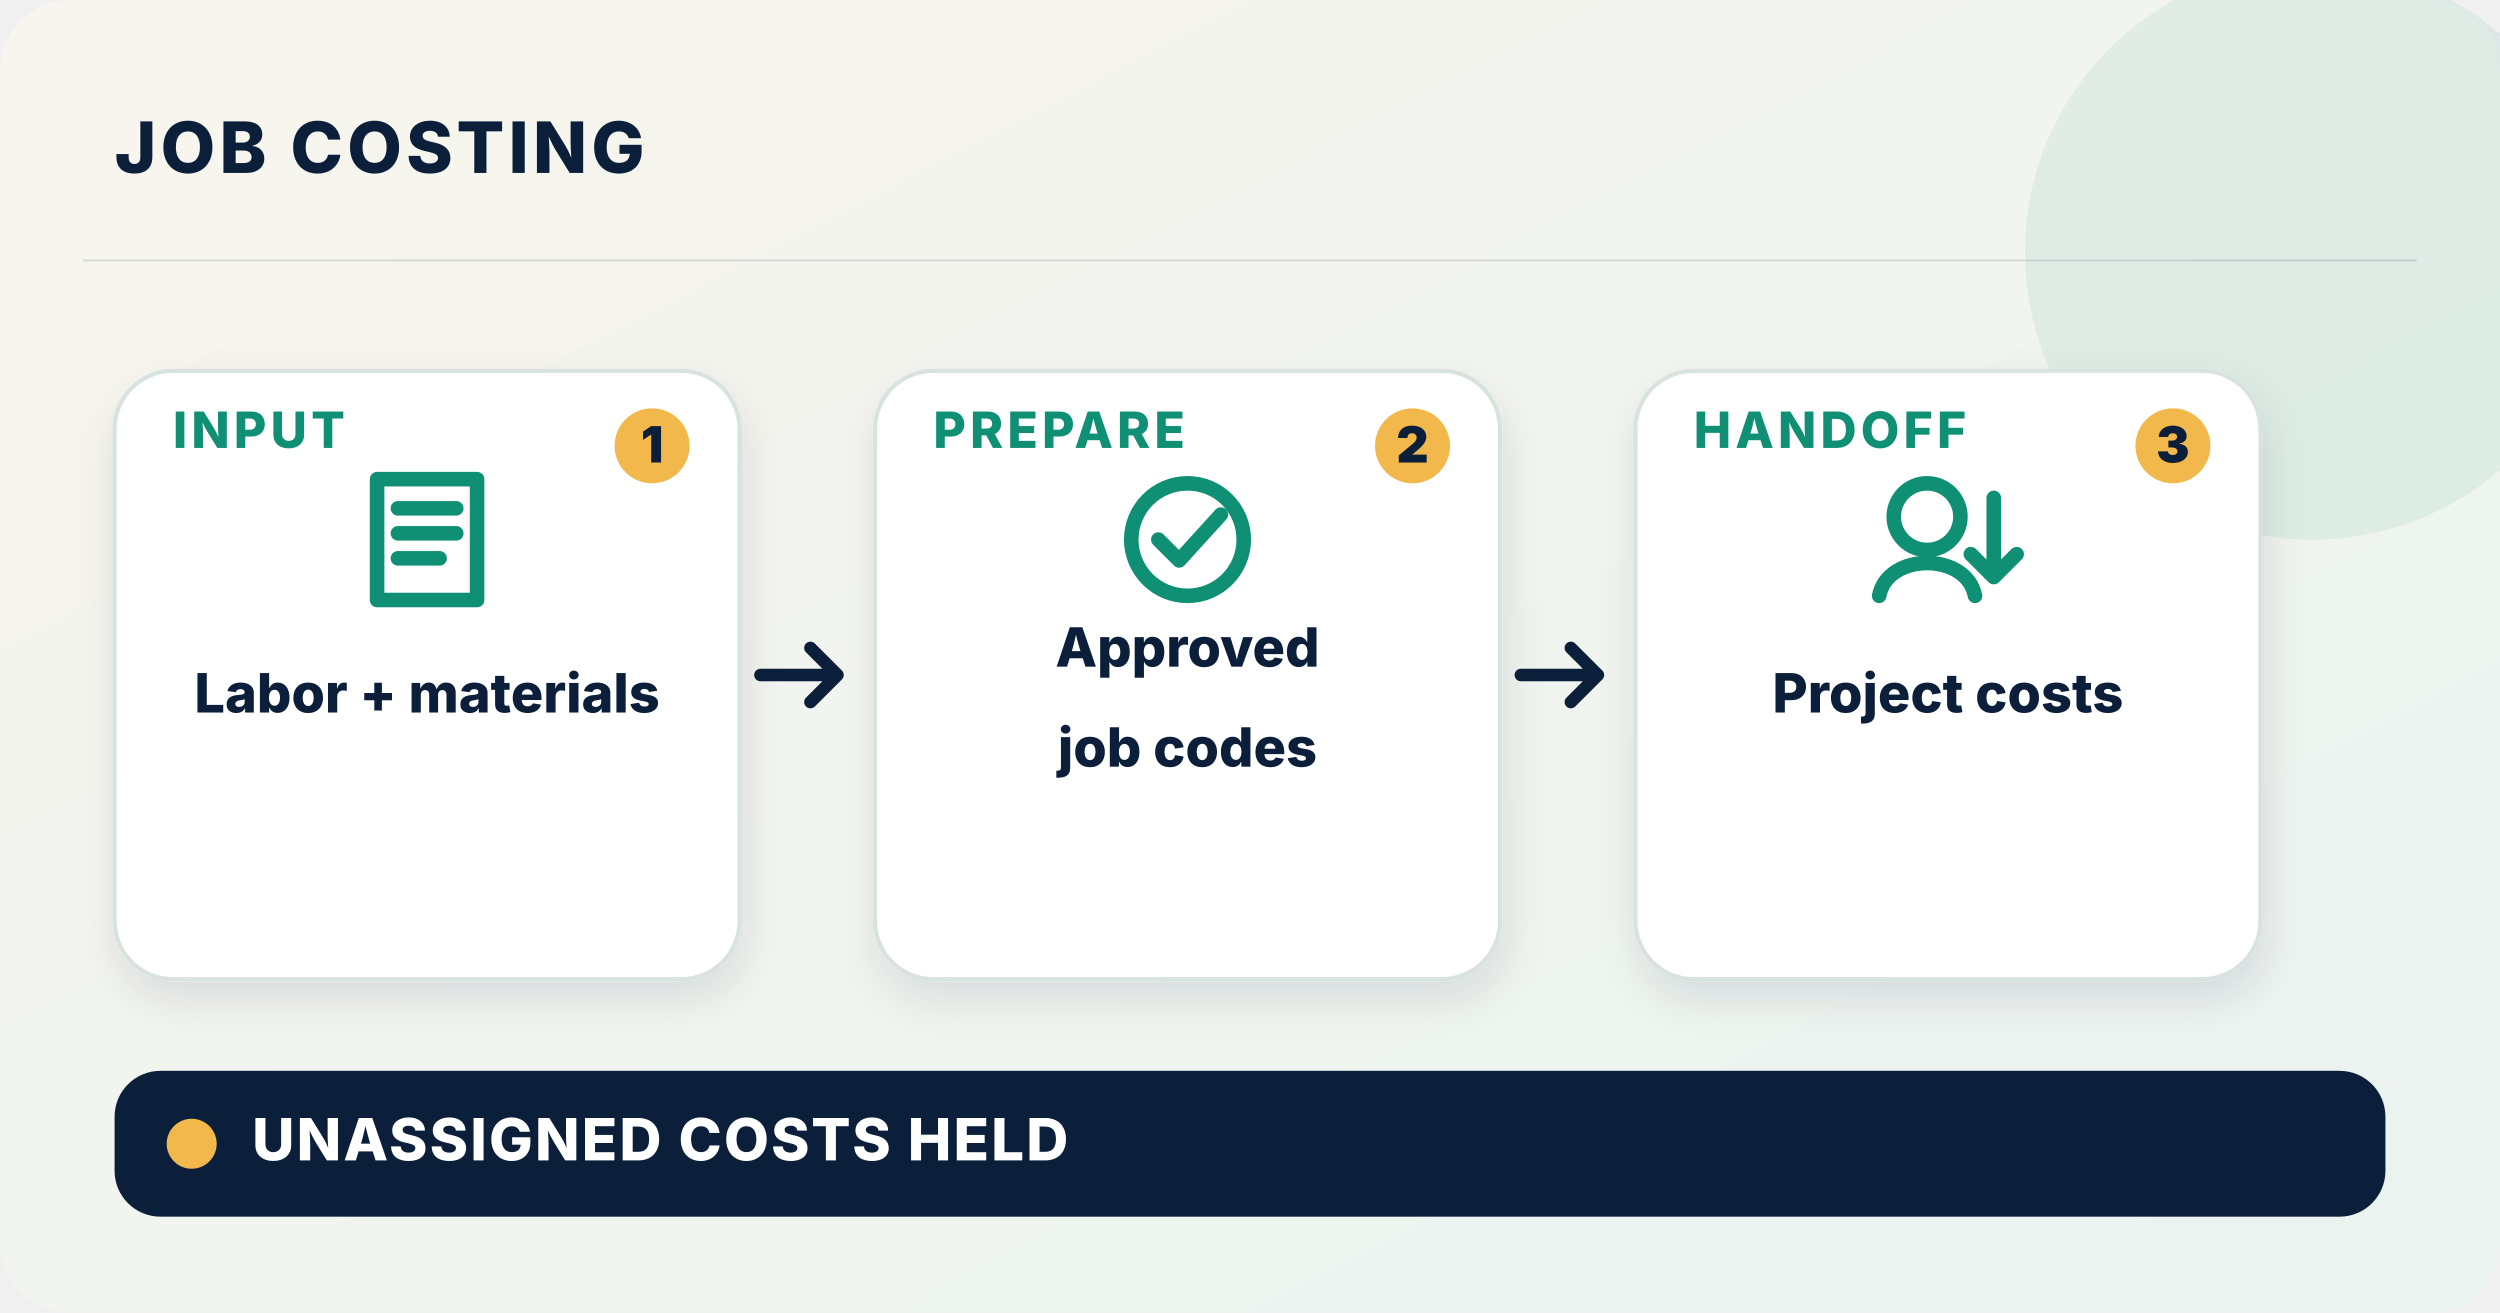
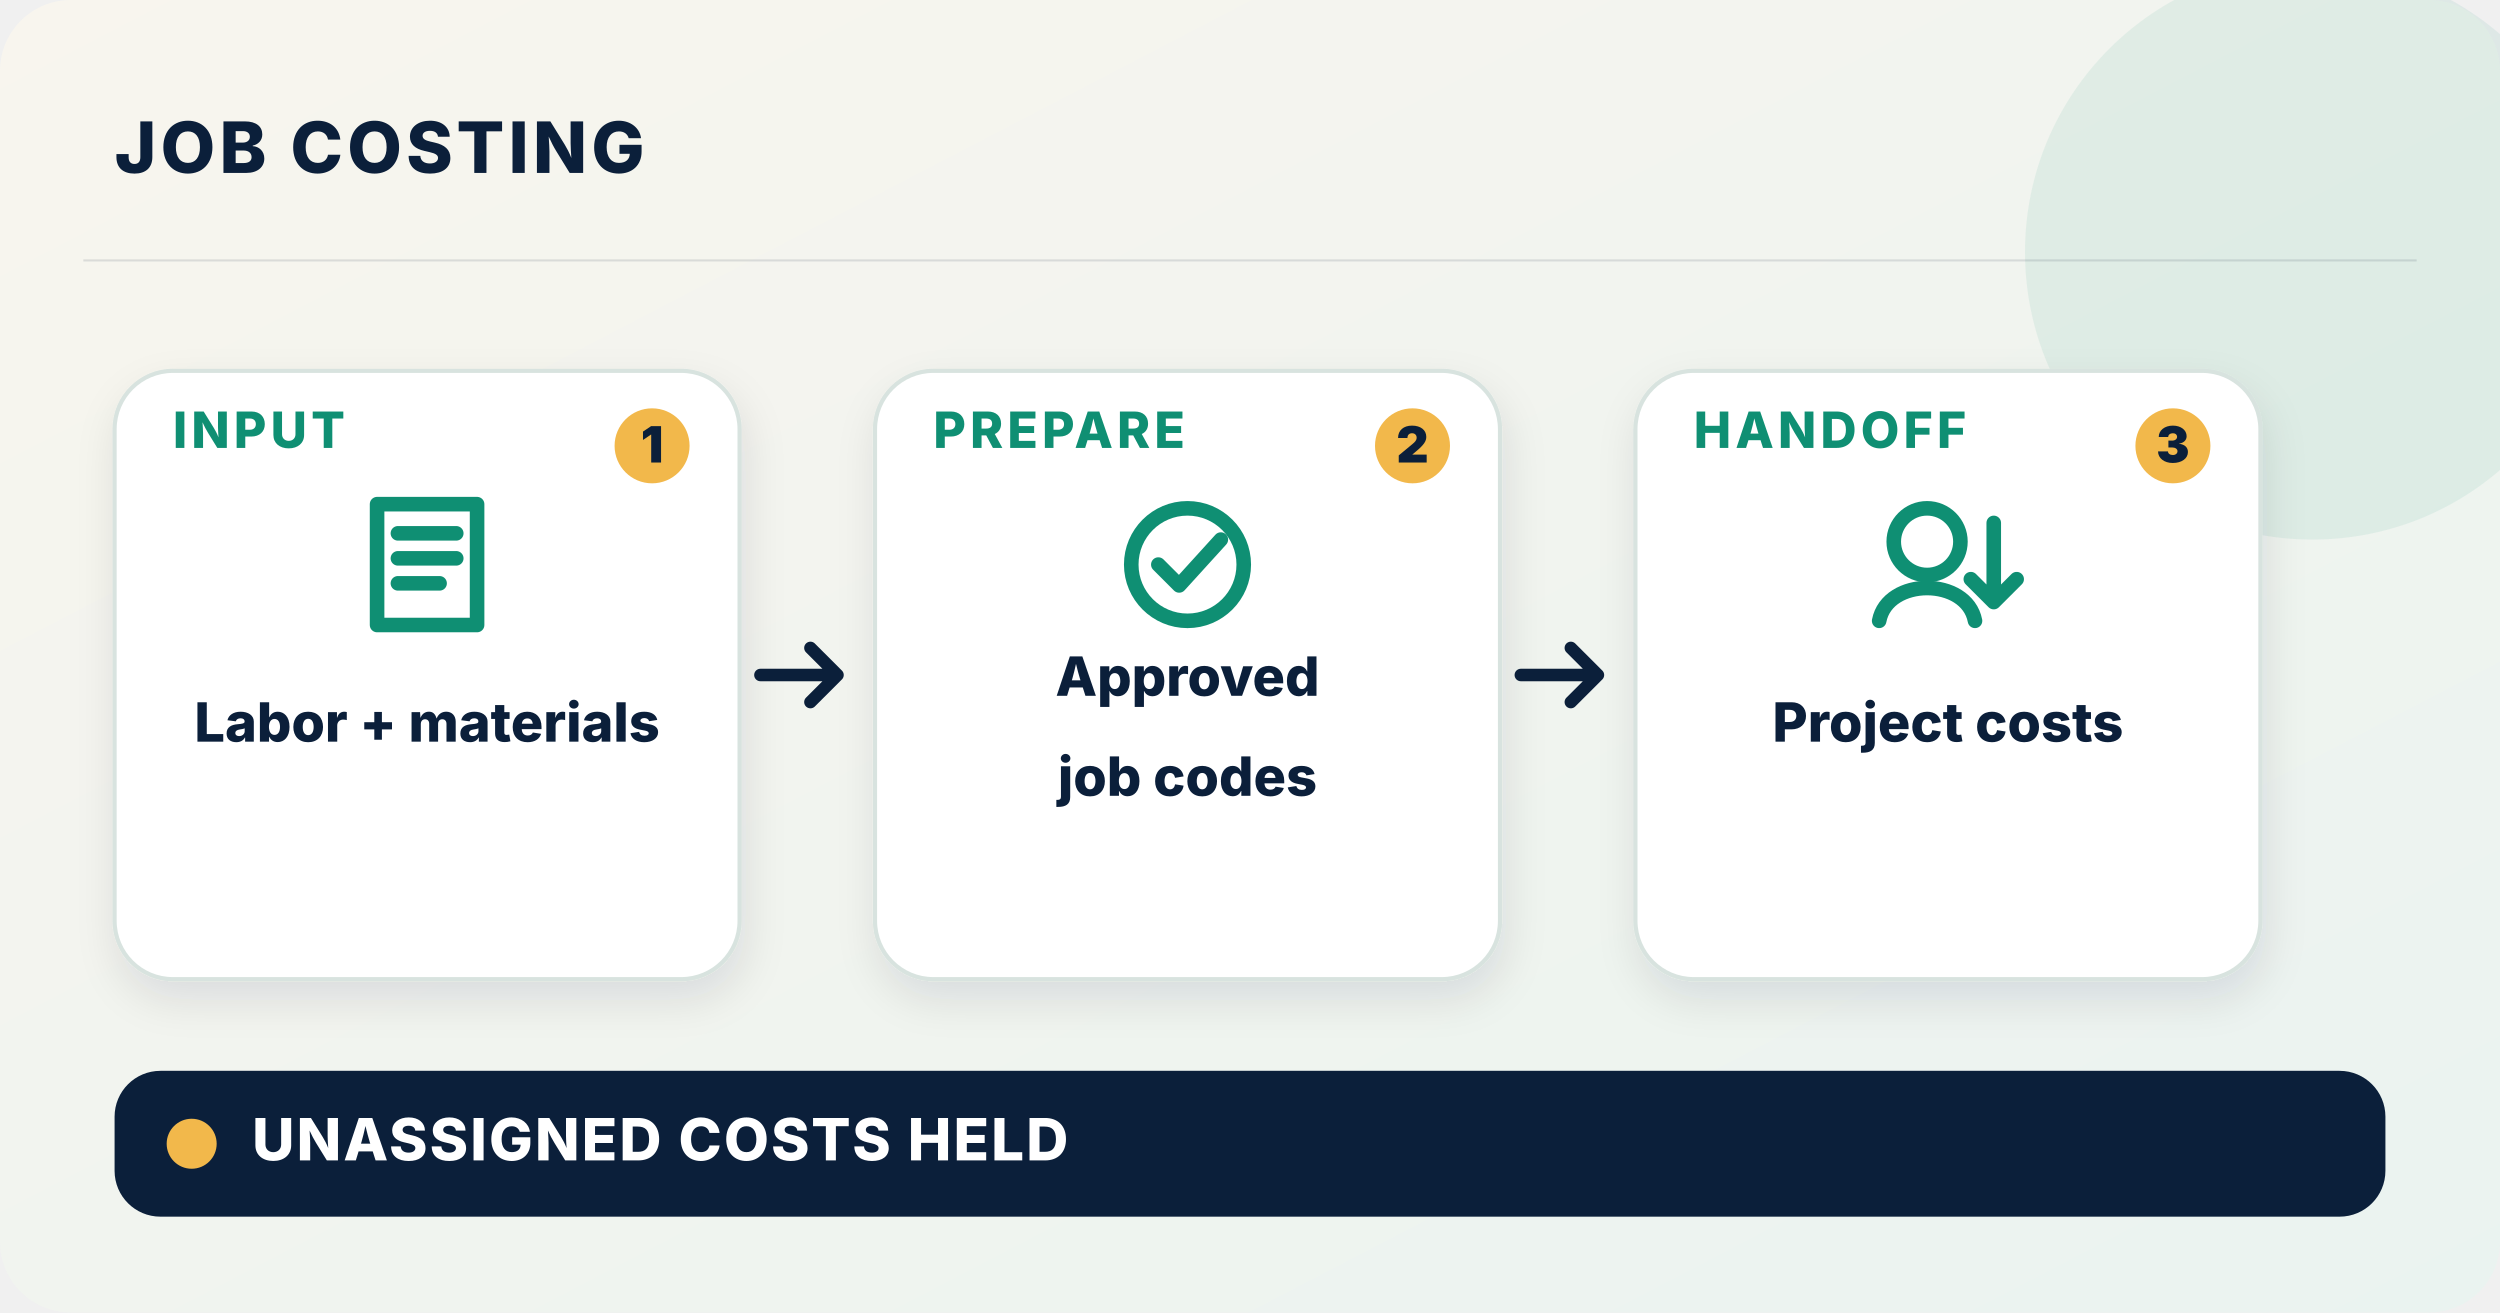
<svg xmlns="http://www.w3.org/2000/svg" viewBox="0 0 1200 630" role="img" aria-labelledby="title desc">
  <defs>
    <linearGradient id="bg" x1="0" y1="0" x2="1" y2="1">
      <stop stop-color="#F8F5EE" />
      <stop offset="1" stop-color="#EAF3F0" />
    </linearGradient>
    <filter id="shadow" x="-20%" y="-20%" width="140%" height="160%">
      <feDropShadow dy="9" stdDeviation="10" flood-color="#0B1F3A" flood-opacity=".10" />
    </filter>
    <style>.title{font:800 34px Inter,Arial,sans-serif;letter-spacing:2px;fill:#0B1F3A}.meta{font:800 24px Inter,Arial,sans-serif;letter-spacing:2px;fill:#0F8F73}.step{font:800 26px Inter,Arial,sans-serif;fill:#0B1F3A}.card{fill:#fff;stroke:#D8E3DF;stroke-width:2;filter:url(#shadow)}.icon{fill:none;stroke:#0F8F73;stroke-width:7;stroke-linecap:round;stroke-linejoin:round}.arrow{fill:none;stroke:#0B1F3A;stroke-width:6;stroke-linecap:round;stroke-linejoin:round}.num-bg{fill:#F2B84B}.num{font:900 24px Inter,Arial,sans-serif;fill:#0B1F3A}.note{font:800 28px Inter,Arial,sans-serif;letter-spacing:1px;fill:#fff}</style>
  </defs>
  <rect width="1200" height="630" rx="34" fill="url(#bg)" />
  <circle cx="1110" cy="121" r="138" fill="#0F8F73" opacity=".08" />
  <path d="M40 125h1120" stroke="#0B1F3A" stroke-opacity=".12" />
  <text x="55" y="83" class="title">JOB COSTING</text>
  <g>
    <rect x="55" y="178" width="300" height="292" rx="28" class="card" />
    <text x="83" y="215" class="meta">INPUT</text>
-     <g class="icon" transform="translate(0 4)">
+     <g class="icon" transform="translate(0 16)">
      <path d="M181 226h48v58h-48z M191 240h28 M191 252h28 M191 264h20" />
    </g>
-     <text x="205" y="326" text-anchor="middle" transform="translate(0 16)" class="step">Labor + materials</text>
+     <text x="205" y="326" text-anchor="middle" transform="translate(0 30)" class="step">Labor + materials</text>
    <circle cx="313" cy="214" r="18" class="num-bg" />
    <text x="313" y="222" text-anchor="middle" class="num">1</text>
  </g>
  <g>
    <rect x="420" y="178" width="300" height="292" rx="28" class="card" />
    <text x="448" y="215" class="meta">PREPARE</text>
-     <g class="icon" transform="translate(0 4)">
+     <g class="icon" transform="translate(0 16)">
      <circle cx="570" cy="255" r="27" />
      <path d="M556 255l10 10 20-22" />
    </g>
-     <text x="570" y="304" text-anchor="middle" transform="translate(0 16)" class="step">Approved</text>
-     <text x="570" y="352" text-anchor="middle" transform="translate(0 16)" class="step">job codes</text>
+     <text x="570" y="304" text-anchor="middle" transform="translate(0 30)" class="step">Approved</text>
+     <text x="570" y="352" text-anchor="middle" transform="translate(0 30)" class="step">job codes</text>
    <circle cx="678" cy="214" r="18" class="num-bg" />
    <text x="678" y="222" text-anchor="middle" class="num">2</text>
  </g>
  <g>
    <rect x="785" y="178" width="300" height="292" rx="28" class="card" />
    <text x="813" y="215" class="meta">HANDOFF</text>
-     <g class="icon" transform="translate(0 4)">
+     <g class="icon" transform="translate(0 16)">
      <circle cx="925" cy="244" r="16" />
      <path d="M902 282c4-21 42-21 46 0 M957 235v38 M946 262l11 11 11-11" />
    </g>
-     <text x="935" y="326" text-anchor="middle" transform="translate(0 16)" class="step">Project costs</text>
+     <text x="935" y="326" text-anchor="middle" transform="translate(0 30)" class="step">Project costs</text>
    <circle cx="1043" cy="214" r="18" class="num-bg" />
    <text x="1043" y="222" text-anchor="middle" class="num">3</text>
  </g>
  <path d="M365 324h37m-13-13 13 13-13 13 M730 324h37m-13-13 13 13-13 13" class="arrow" />
  <rect x="55" y="514" width="1090" height="70" rx="22" fill="#0B1F3A" />
  <circle cx="92" cy="549" r="12" fill="#F2B84B" />
  <text x="121" y="557" class="note">UNASSIGNED COSTS HELD</text>
</svg>
